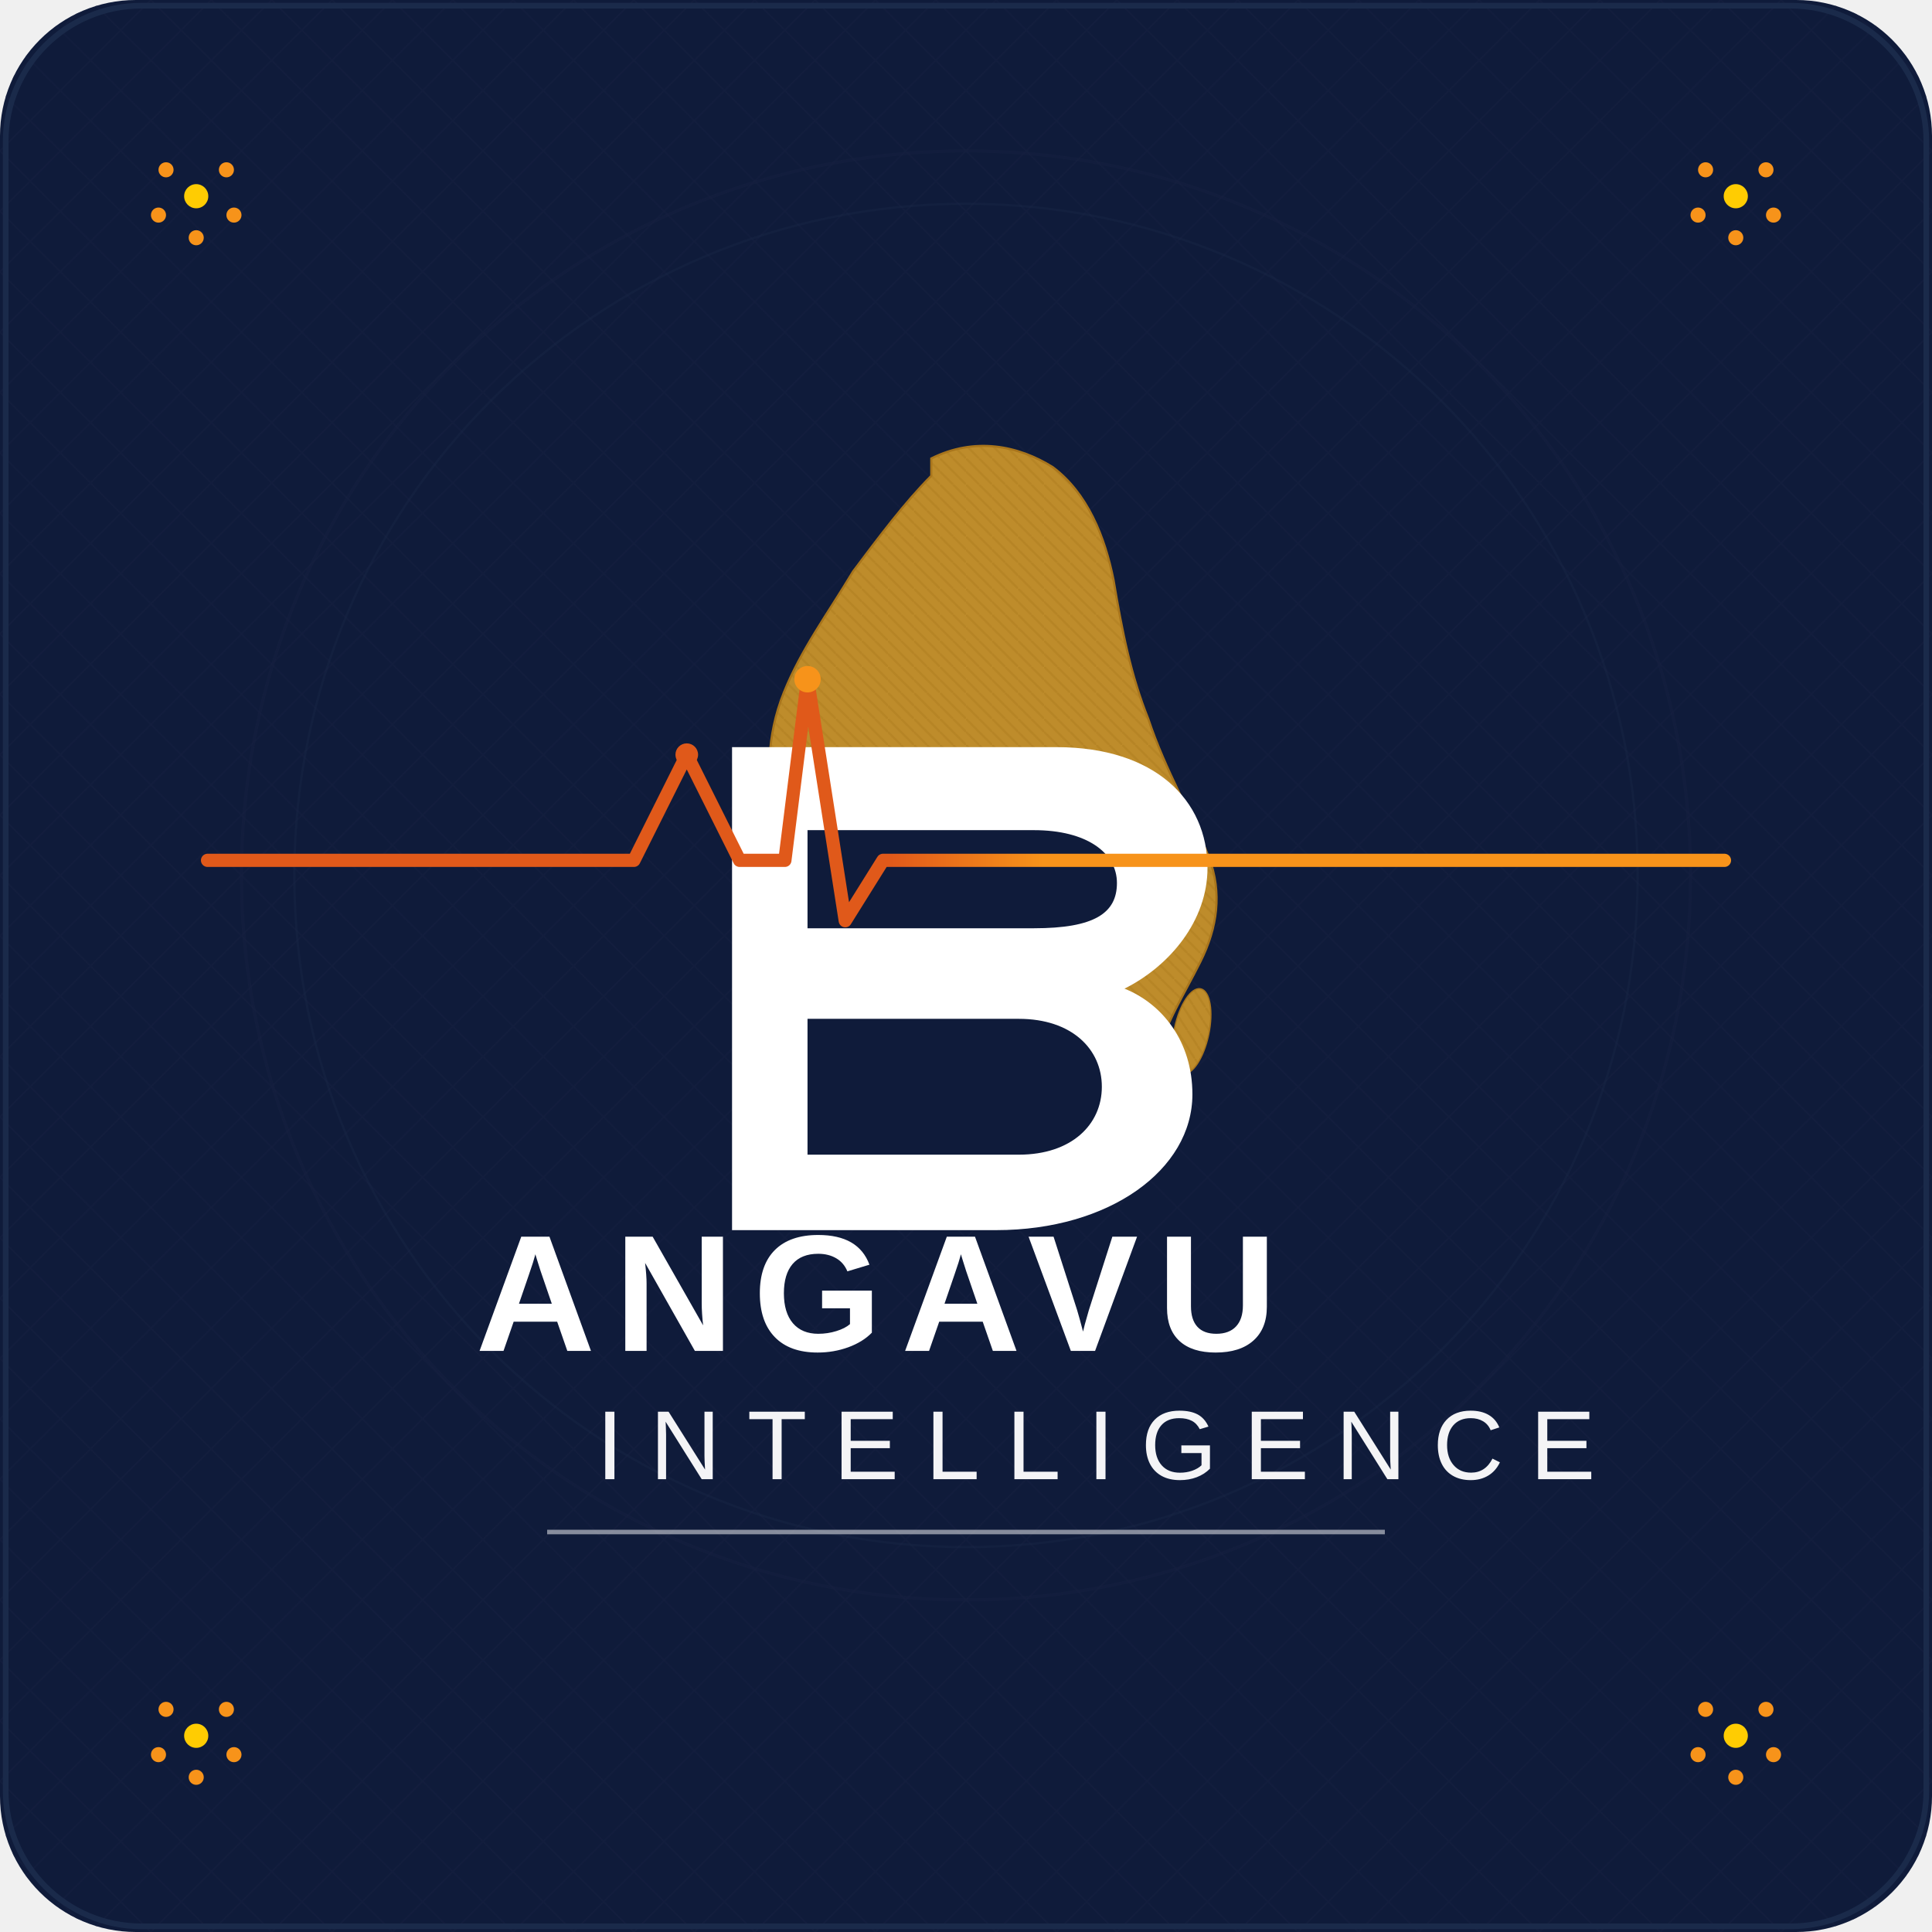
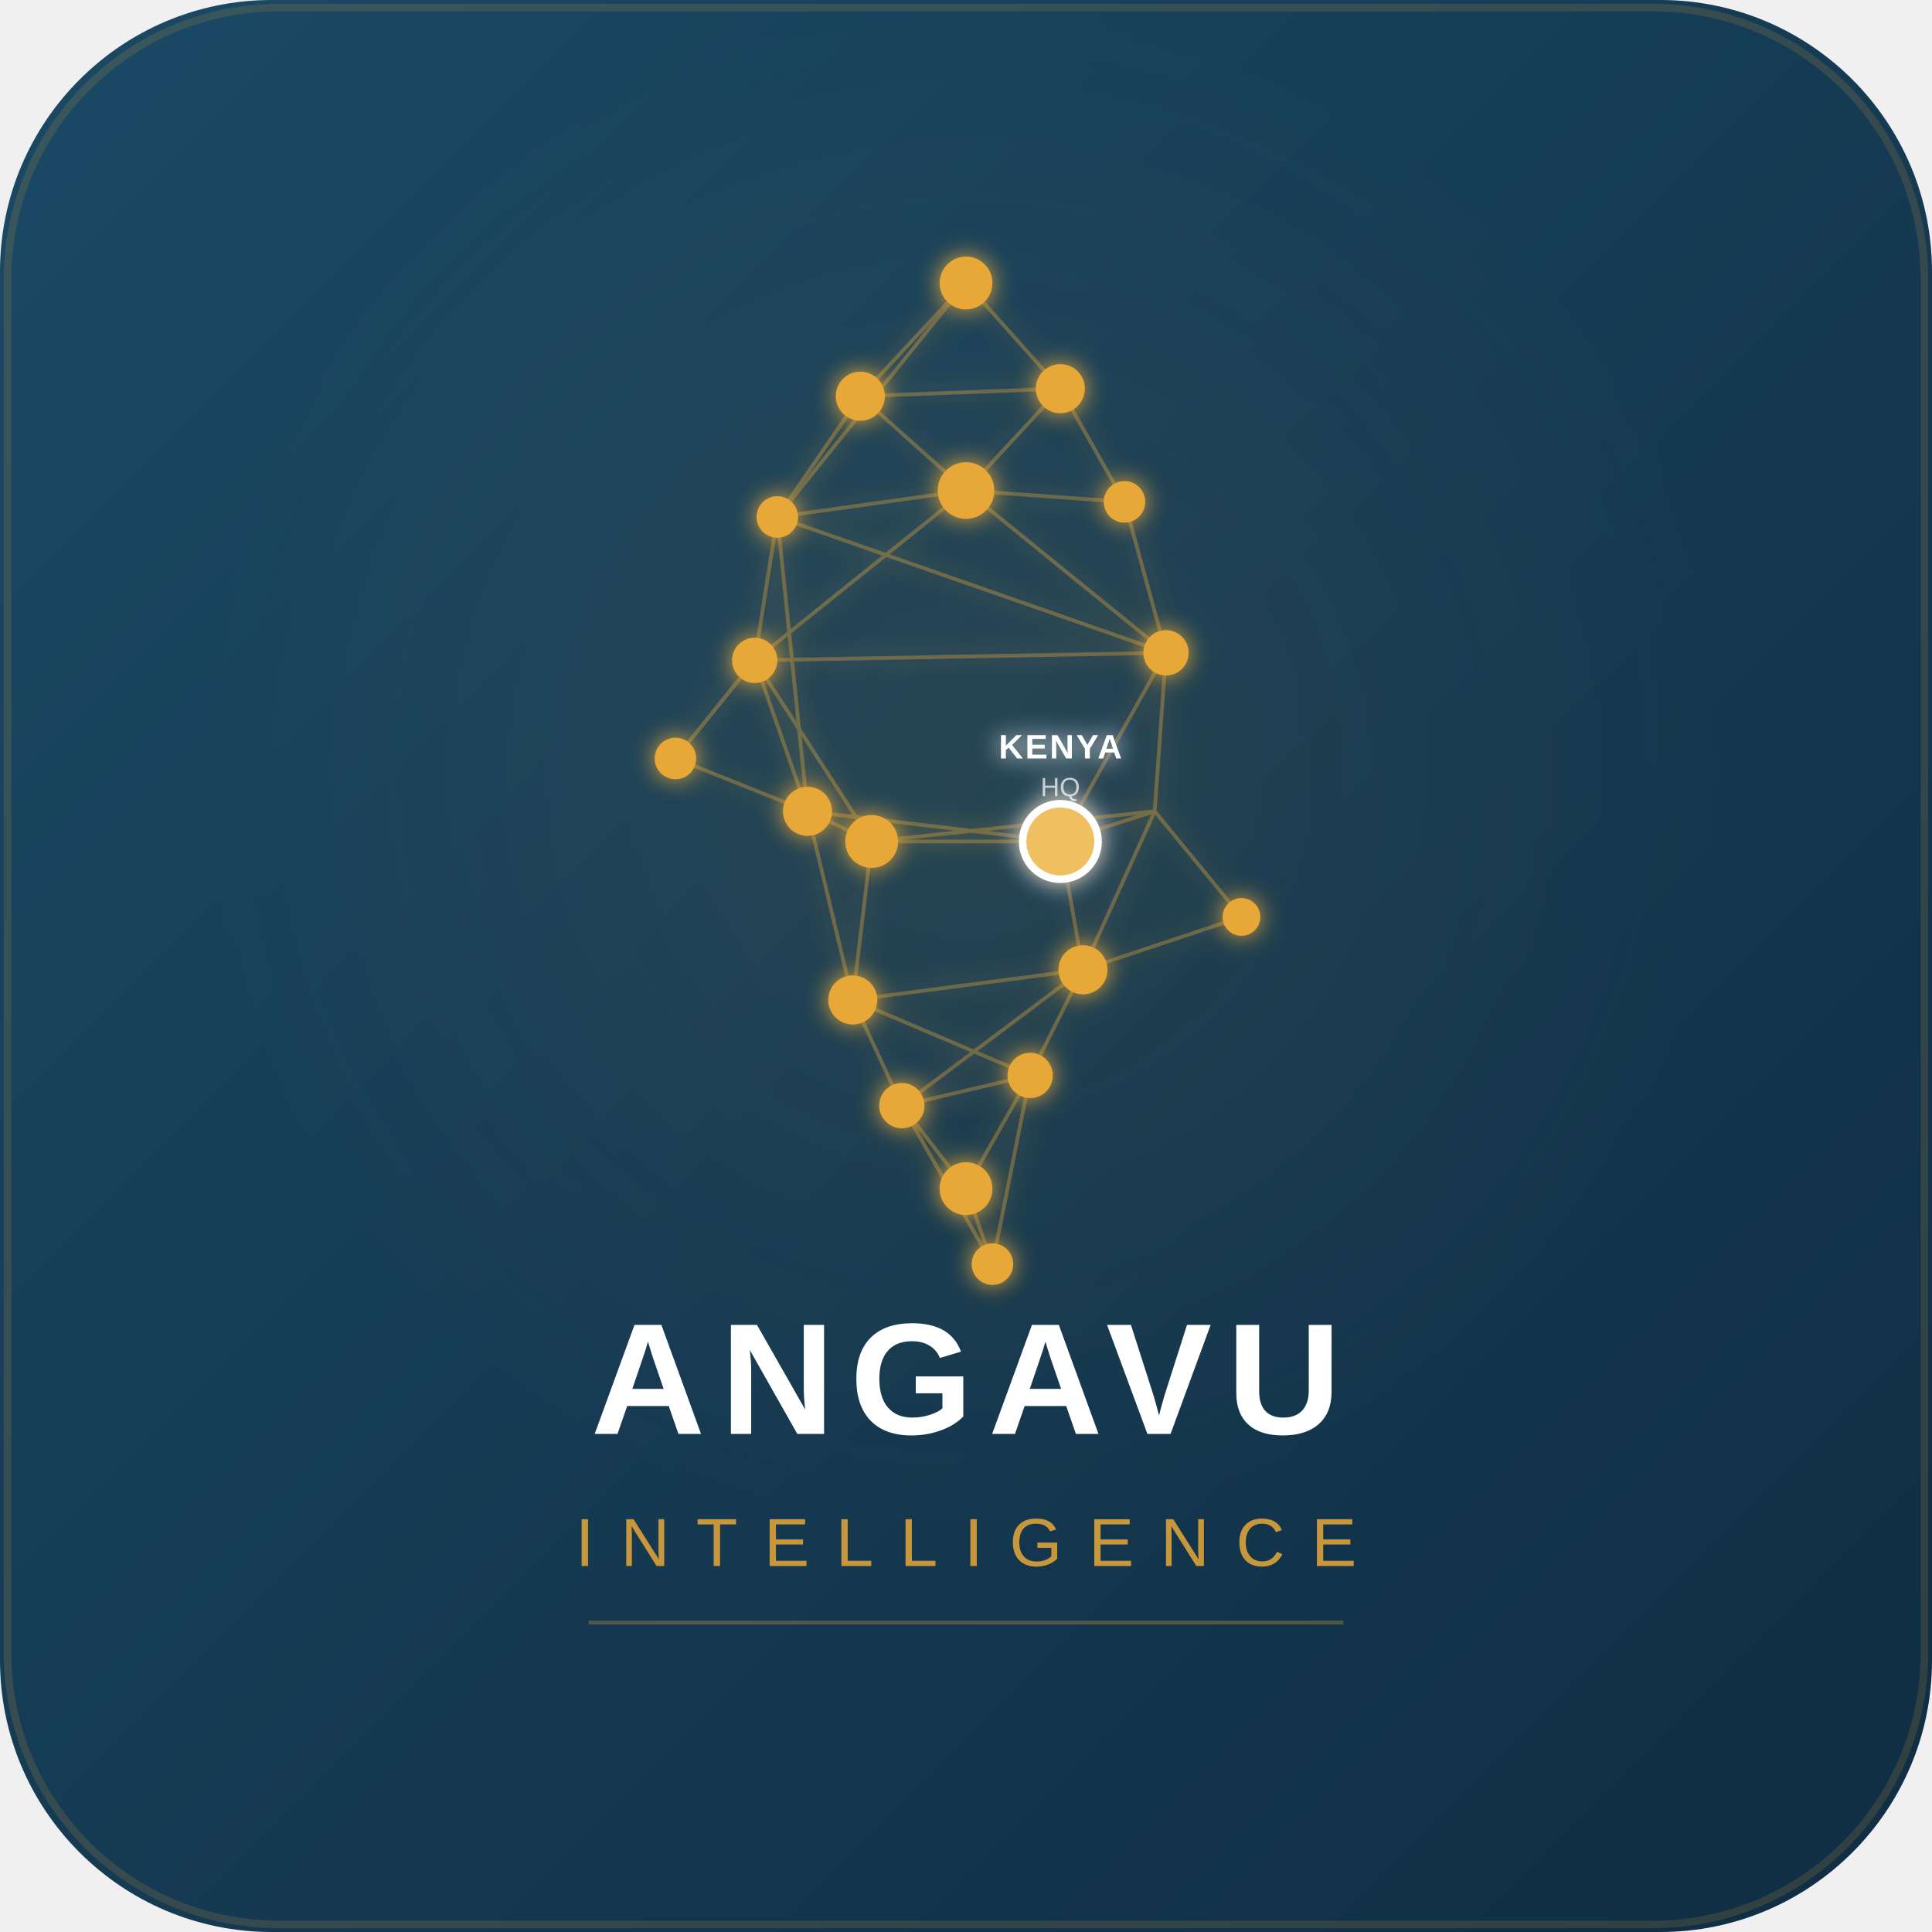
<svg xmlns="http://www.w3.org/2000/svg" viewBox="0 0 512 512" width="512" height="512">
  <defs>
-     <pattern id="bgPattern" x="0" y="0" width="16" height="16" patternUnits="userSpaceOnUse">
-       <rect width="16" height="16" fill="none" />
-       <path d="M8 0 L16 8 L8 16 L0 8 Z" fill="none" stroke="#162040" stroke-width="0.4" opacity="0.5" />
-     </pattern>
-     <pattern id="africaTex" x="0" y="0" width="6" height="6" patternUnits="userSpaceOnUse">
-       <rect width="6" height="6" fill="#C6922A" />
-       <path d="M0 0 L3 3 M3 0 L6 3 M0 3 L3 6 M3 3 L6 6" stroke="#B07A1A" stroke-width="0.5" opacity="0.35" />
-     </pattern>
-     <linearGradient id="pulseGrad" x1="0%" y1="0%" x2="100%" y2="0%">
-       <stop offset="0%" stop-color="#E0591A" />
-       <stop offset="45%" stop-color="#E0591A" />
-       <stop offset="55%" stop-color="#F7931A" />
-       <stop offset="100%" stop-color="#F7931A" />
+     <linearGradient id="bgGrad" x1="0%" y1="0%" x2="100%" y2="100%">
+       <stop offset="0%" stop-color="#1B4965" />
+       <stop offset="100%" stop-color="#0F2D42" />
    </linearGradient>
    <clipPath id="roundClip">
-       <rect width="512" height="512" rx="36" ry="36" />
+       <rect width="512" height="512" rx="72" ry="72" />
    </clipPath>
+     <radialGradient id="glow" cx="50%" cy="40%" r="40%">
+       <stop offset="0%" stop-color="#E8A838" stop-opacity="0.08" />
+       <stop offset="100%" stop-color="#E8A838" stop-opacity="0" />
+     </radialGradient>
+     <filter id="nodeGlow">
+       <feGaussianBlur stdDeviation="3" result="blur" />
+       <feMerge>
+         <feMergeNode in="blur" />
+         <feMergeNode in="SourceGraphic" />
+       </feMerge>
+     </filter>
  </defs>
  <g clip-path="url(#roundClip)">
-     <rect width="512" height="512" fill="#0F1B3A" />
-     <rect width="512" height="512" fill="url(#bgPattern)" />
-     <circle cx="256" cy="232" r="192" fill="none" stroke="#162040" stroke-width="0.8" opacity="0.5" />
-     <circle cx="256" cy="232" r="178" fill="none" stroke="#1a2848" stroke-width="0.6" opacity="0.35" />
-     <g transform="translate(256, 225) scale(1.15)" opacity="0.95">
-       <path d="M-8,-90 C2,-95 12,-93 20,-88 C28,-82 32,-72 34,-62                C36,-50 38,-40 42,-30 C46,-18 52,-8 56,2                C59,10 58,18 54,26 C50,34 46,40 44,48                C42,56 38,64 32,72 C26,78 18,82 10,84                C4,85 -2,84 -8,80 C-14,74 -18,66 -22,56                C-26,46 -30,36 -34,24 C-38,14 -42,4 -44,-6                C-46,-16 -46,-26 -42,-36 C-38,-46 -32,-54 -26,-64                C-20,-72 -14,-80 -8,-86 Z" fill="url(#africaTex)" stroke="#B07A1A" stroke-width="0.5" />
-       <ellipse cx="52" cy="42" rx="4" ry="10" fill="url(#africaTex)" stroke="#B07A1A" stroke-width="0.3" transform="rotate(12,52,42)" />
+     <rect width="512" height="512" fill="url(#bgGrad)" />
+     <rect width="512" height="512" fill="url(#glow)" />
+     <g transform="translate(256, 215)" filter="url(#nodeGlow)">
+       <g stroke="#E8A838" stroke-width="1" opacity="0.35" fill="none">
+         <line x1="0" y1="-140" x2="-28" y2="-110" />
+         <line x1="0" y1="-140" x2="25" y2="-112" />
+         <line x1="-28" y1="-110" x2="25" y2="-112" />
+         <line x1="-28" y1="-110" x2="-50" y2="-78" />
+         <line x1="25" y1="-112" x2="42" y2="-82" />
+         <line x1="-28" y1="-110" x2="0" y2="-85" />
+         <line x1="25" y1="-112" x2="0" y2="-85" />
+         <line x1="-50" y1="-78" x2="0" y2="-85" />
+         <line x1="42" y1="-82" x2="0" y2="-85" />
+         <line x1="-50" y1="-78" x2="-56" y2="-40" />
+         <line x1="42" y1="-82" x2="53" y2="-42" />
+         <line x1="0" y1="-85" x2="-56" y2="-40" />
+         <line x1="0" y1="-85" x2="53" y2="-42" />
+         <line x1="-50" y1="-78" x2="53" y2="-42" />
+         <line x1="-56" y1="-40" x2="53" y2="-42" />
+         <line x1="-56" y1="-40" x2="-42" y2="0" />
+         <line x1="53" y1="-42" x2="50" y2="0" />
+         <line x1="-56" y1="-40" x2="-25" y2="8" />
+         <line x1="53" y1="-42" x2="25" y2="8" />
+         <line x1="-42" y1="0" x2="-25" y2="8" />
+         <line x1="50" y1="0" x2="25" y2="8" />
+         <line x1="-25" y1="8" x2="25" y2="8" />
+         <line x1="-42" y1="0" x2="25" y2="8" />
+         <line x1="50" y1="0" x2="-25" y2="8" />
+         <line x1="-25" y1="8" x2="-30" y2="50" />
+         <line x1="25" y1="8" x2="31" y2="42" />
+         <line x1="-42" y1="0" x2="-30" y2="50" />
+         <line x1="50" y1="0" x2="31" y2="42" />
+         <line x1="-30" y1="50" x2="31" y2="42" />
+         <line x1="-30" y1="50" x2="-17" y2="78" />
+         <line x1="31" y1="42" x2="17" y2="70" />
+         <line x1="-30" y1="50" x2="17" y2="70" />
+         <line x1="31" y1="42" x2="-17" y2="78" />
+         <line x1="-17" y1="78" x2="17" y2="70" />
+         <line x1="-17" y1="78" x2="0" y2="100" />
+         <line x1="17" y1="70" x2="0" y2="100" />
+         <line x1="-17" y1="78" x2="7" y2="120" />
+         <line x1="17" y1="70" x2="7" y2="120" />
+         <line x1="0" y1="100" x2="7" y2="120" />
+         <line x1="50" y1="0" x2="73" y2="28" />
+         <line x1="31" y1="42" x2="73" y2="28" />
+         <line x1="0" y1="-140" x2="-50" y2="-78" />
+         <line x1="-50" y1="-78" x2="-42" y2="0" />
+         <line x1="-56" y1="-40" x2="-77" y2="-14" />
+         <line x1="-77" y1="-14" x2="-42" y2="0" />
+         <line x1="-77" y1="-14" x2="-56" y2="-40" />
+       </g>
+       <circle cx="0" cy="-140" r="7" fill="#E8A838" />
+       <circle cx="-28" cy="-110" r="6.5" fill="#E8A838" />
+       <circle cx="25" cy="-112" r="6.5" fill="#E8A838" />
+       <circle cx="-77" cy="-14" r="5.5" fill="#E8A838" />
+       <circle cx="-56" cy="-40" r="6" fill="#E8A838" />
+       <circle cx="-50" cy="-78" r="5.5" fill="#E8A838" />
+       <circle cx="42" cy="-82" r="5.5" fill="#E8A838" />
+       <circle cx="0" cy="-85" r="7.5" fill="#E8A838" />
+       <circle cx="-42" cy="0" r="6.5" fill="#E8A838" />
+       <circle cx="53" cy="-42" r="6" fill="#E8A838" />
+       <circle cx="-25" cy="8" r="7" fill="#E8A838" />
+       <circle cx="25" cy="8" r="10" fill="#F0C060" stroke="#FFFFFF" stroke-width="2" />
+       <circle cx="-30" cy="50" r="6.5" fill="#E8A838" />
+       <circle cx="31" cy="42" r="6.5" fill="#E8A838" />
+       <circle cx="73" cy="28" r="5" fill="#E8A838" />
+       <circle cx="-17" cy="78" r="6" fill="#E8A838" />
+       <circle cx="17" cy="70" r="6" fill="#E8A838" />
+       <circle cx="0" cy="100" r="7" fill="#E8A838" />
+       <circle cx="7" cy="120" r="5.5" fill="#E8A838" />
+       <text x="25" y="-14" text-anchor="middle" font-family="'Segoe UI',Arial,sans-serif" font-size="9" font-weight="700" fill="#FFFFFF" letter-spacing="0.5">KENYA</text>
+       <text x="25" y="-4" text-anchor="middle" font-family="'Segoe UI',Arial,sans-serif" font-size="7" fill="#FFFFFF" opacity="0.7">HQ</text>
    </g>
-     <g transform="translate(256, 228)">
-       <path d="M-62,-98 L-62,98 L8,98                C38,98 60,82 60,62 C60,48 52,38 42,34                C54,28 64,16 64,2 C64,-16 50,-30 24,-30                L-62,-30 Z" fill="#FFFFFF" />
-       <path d="M-42,-78 L-42,-8 L18,-8                C32,-8 40,-2 40,6 C40,14 34,18 18,18                L-42,18 Z" fill="#0F1B3A" />
-       <path d="M-42,38 L-42,78 L14,78                C28,78 36,70 36,60 C36,50 28,42 14,42                L-42,42 Z" fill="#0F1B3A" />
-     </g>
-     <g transform="translate(0, 228)">
-       <path d="M55,0 L168,0 L182,-28 L196,0 L208,0 L214,-48 L224,16 L234,0 L457,0" fill="none" stroke="url(#pulseGrad)" stroke-width="3.5" stroke-linecap="round" stroke-linejoin="round" />
-       <circle cx="182" cy="-28" r="3" fill="#E0591A" />
-       <circle cx="214" cy="-48" r="3.5" fill="#F7931A" />
-     </g>
-     <text x="126" y="358" font-family="'Arial Black','Arial',Helvetica,sans-serif" font-size="44" font-weight="900" fill="#FFFFFF" letter-spacing="5">ANGAVU</text>
-     <text x="158" y="392" font-family="Arial,Helvetica,sans-serif" font-size="26" font-weight="400" fill="#FFFFFF" letter-spacing="7" opacity="0.95">INTELLIGENCE</text>
-     <line x1="145" y1="406" x2="367" y2="406" stroke="#FFFFFF" stroke-width="1.2" opacity="0.5" />
-     <g transform="translate(52,52)">
-       <circle r="3.2" fill="#FFCC02" />
-       <circle cx="-8" cy="-7" r="2" fill="#F7931A" />
-       <circle cx="8" cy="-7" r="2" fill="#F7931A" />
-       <circle cx="-10" cy="5" r="2" fill="#F7931A" />
-       <circle cx="10" cy="5" r="2" fill="#F7931A" />
-       <circle cy="11" r="2" fill="#F7931A" />
-     </g>
-     <g transform="translate(460,52)">
-       <circle r="3.2" fill="#FFCC02" />
-       <circle cx="-8" cy="-7" r="2" fill="#F7931A" />
-       <circle cx="8" cy="-7" r="2" fill="#F7931A" />
-       <circle cx="-10" cy="5" r="2" fill="#F7931A" />
-       <circle cx="10" cy="5" r="2" fill="#F7931A" />
-       <circle cy="11" r="2" fill="#F7931A" />
-     </g>
-     <g transform="translate(52,460)">
-       <circle r="3.2" fill="#FFCC02" />
-       <circle cx="-8" cy="-7" r="2" fill="#F7931A" />
-       <circle cx="8" cy="-7" r="2" fill="#F7931A" />
-       <circle cx="-10" cy="5" r="2" fill="#F7931A" />
-       <circle cx="10" cy="5" r="2" fill="#F7931A" />
-       <circle cy="11" r="2" fill="#F7931A" />
-     </g>
-     <g transform="translate(460,460)">
-       <circle r="3.2" fill="#FFCC02" />
-       <circle cx="-8" cy="-7" r="2" fill="#F7931A" />
-       <circle cx="8" cy="-7" r="2" fill="#F7931A" />
-       <circle cx="-10" cy="5" r="2" fill="#F7931A" />
-       <circle cx="10" cy="5" r="2" fill="#F7931A" />
-       <circle cy="11" r="2" fill="#F7931A" />
-     </g>
+     <text x="256" y="380" text-anchor="middle" font-family="'Segoe UI','Helvetica Neue',Arial,sans-serif" font-size="42" font-weight="700" fill="#FFFFFF" letter-spacing="4">ANGAVU</text>
+     <text x="256" y="415" text-anchor="middle" font-family="'Segoe UI','Helvetica Neue',Arial,sans-serif" font-size="18" font-weight="300" fill="#E8A838" letter-spacing="7" opacity="0.85">INTELLIGENCE</text>
+     <line x1="156" y1="430" x2="356" y2="430" stroke="#E8A838" stroke-width="1" opacity="0.3" />
  </g>
-   <rect x="1.5" y="1.5" width="509" height="509" rx="36" ry="36" fill="none" stroke="#1a2a4a" stroke-width="1.5" />
+   <rect x="2" y="2" width="508" height="508" rx="72" ry="72" fill="none" stroke="#E8A838" stroke-width="2" opacity="0.15" />
</svg>
